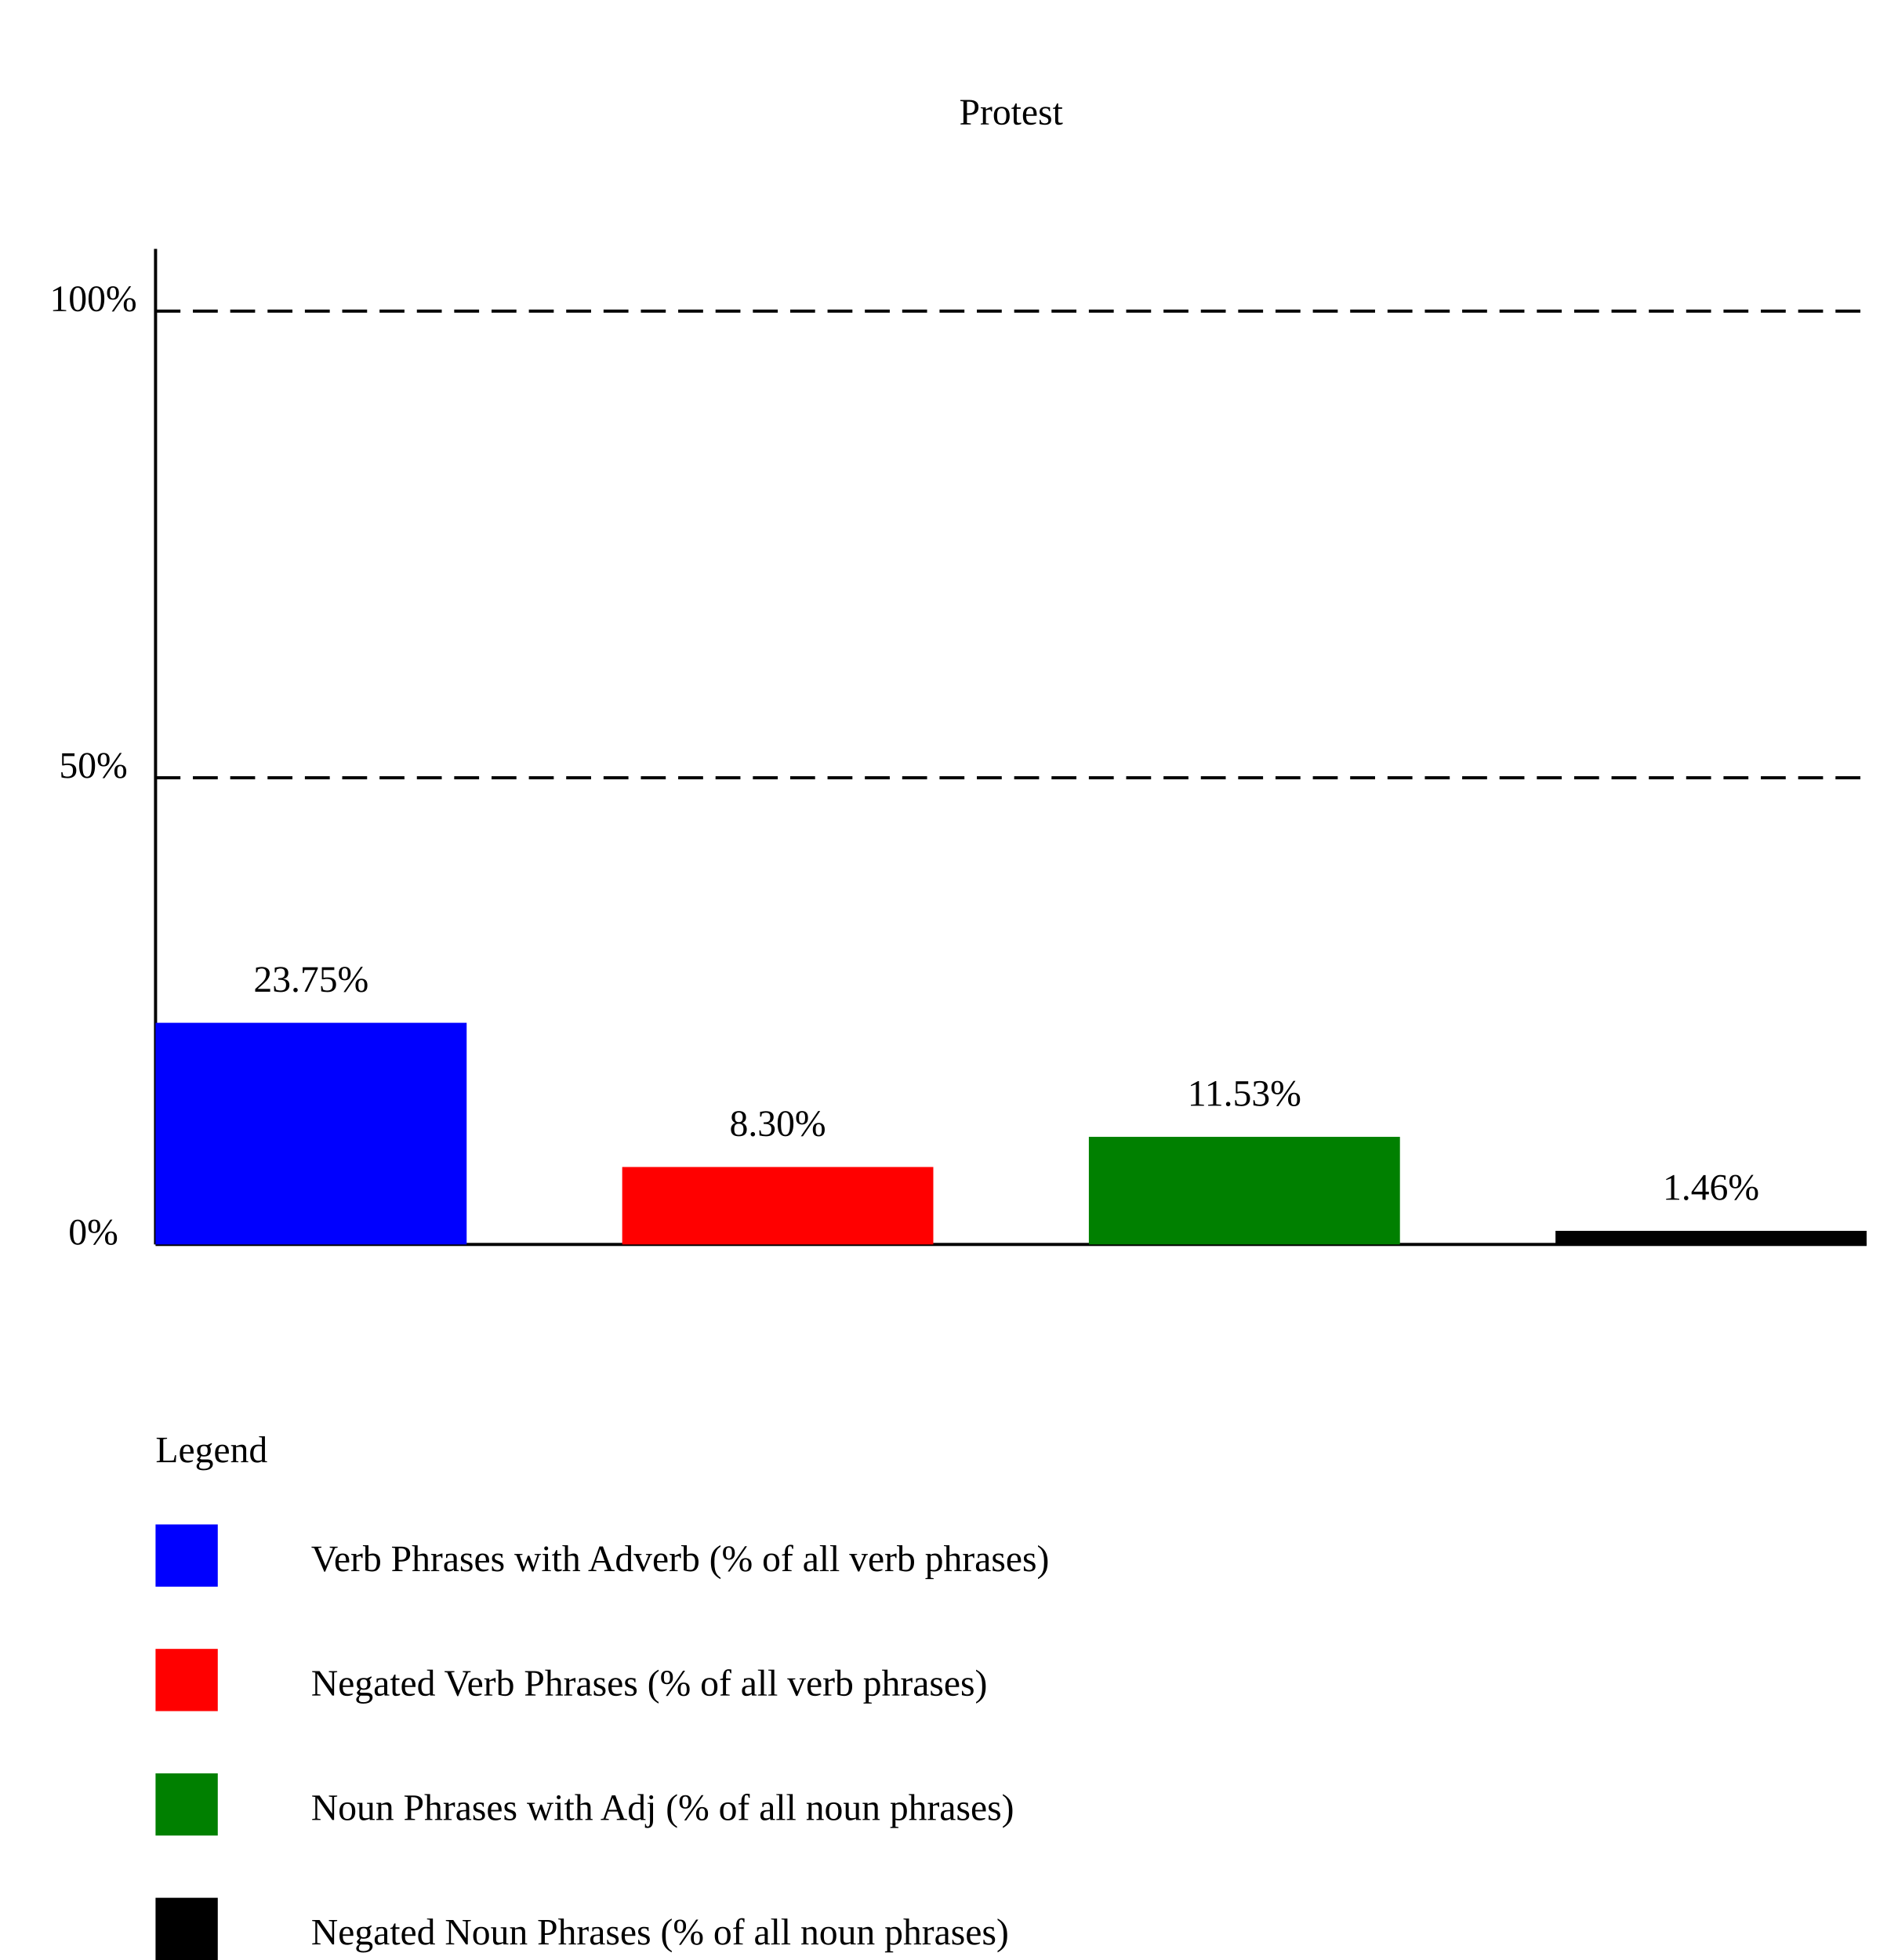
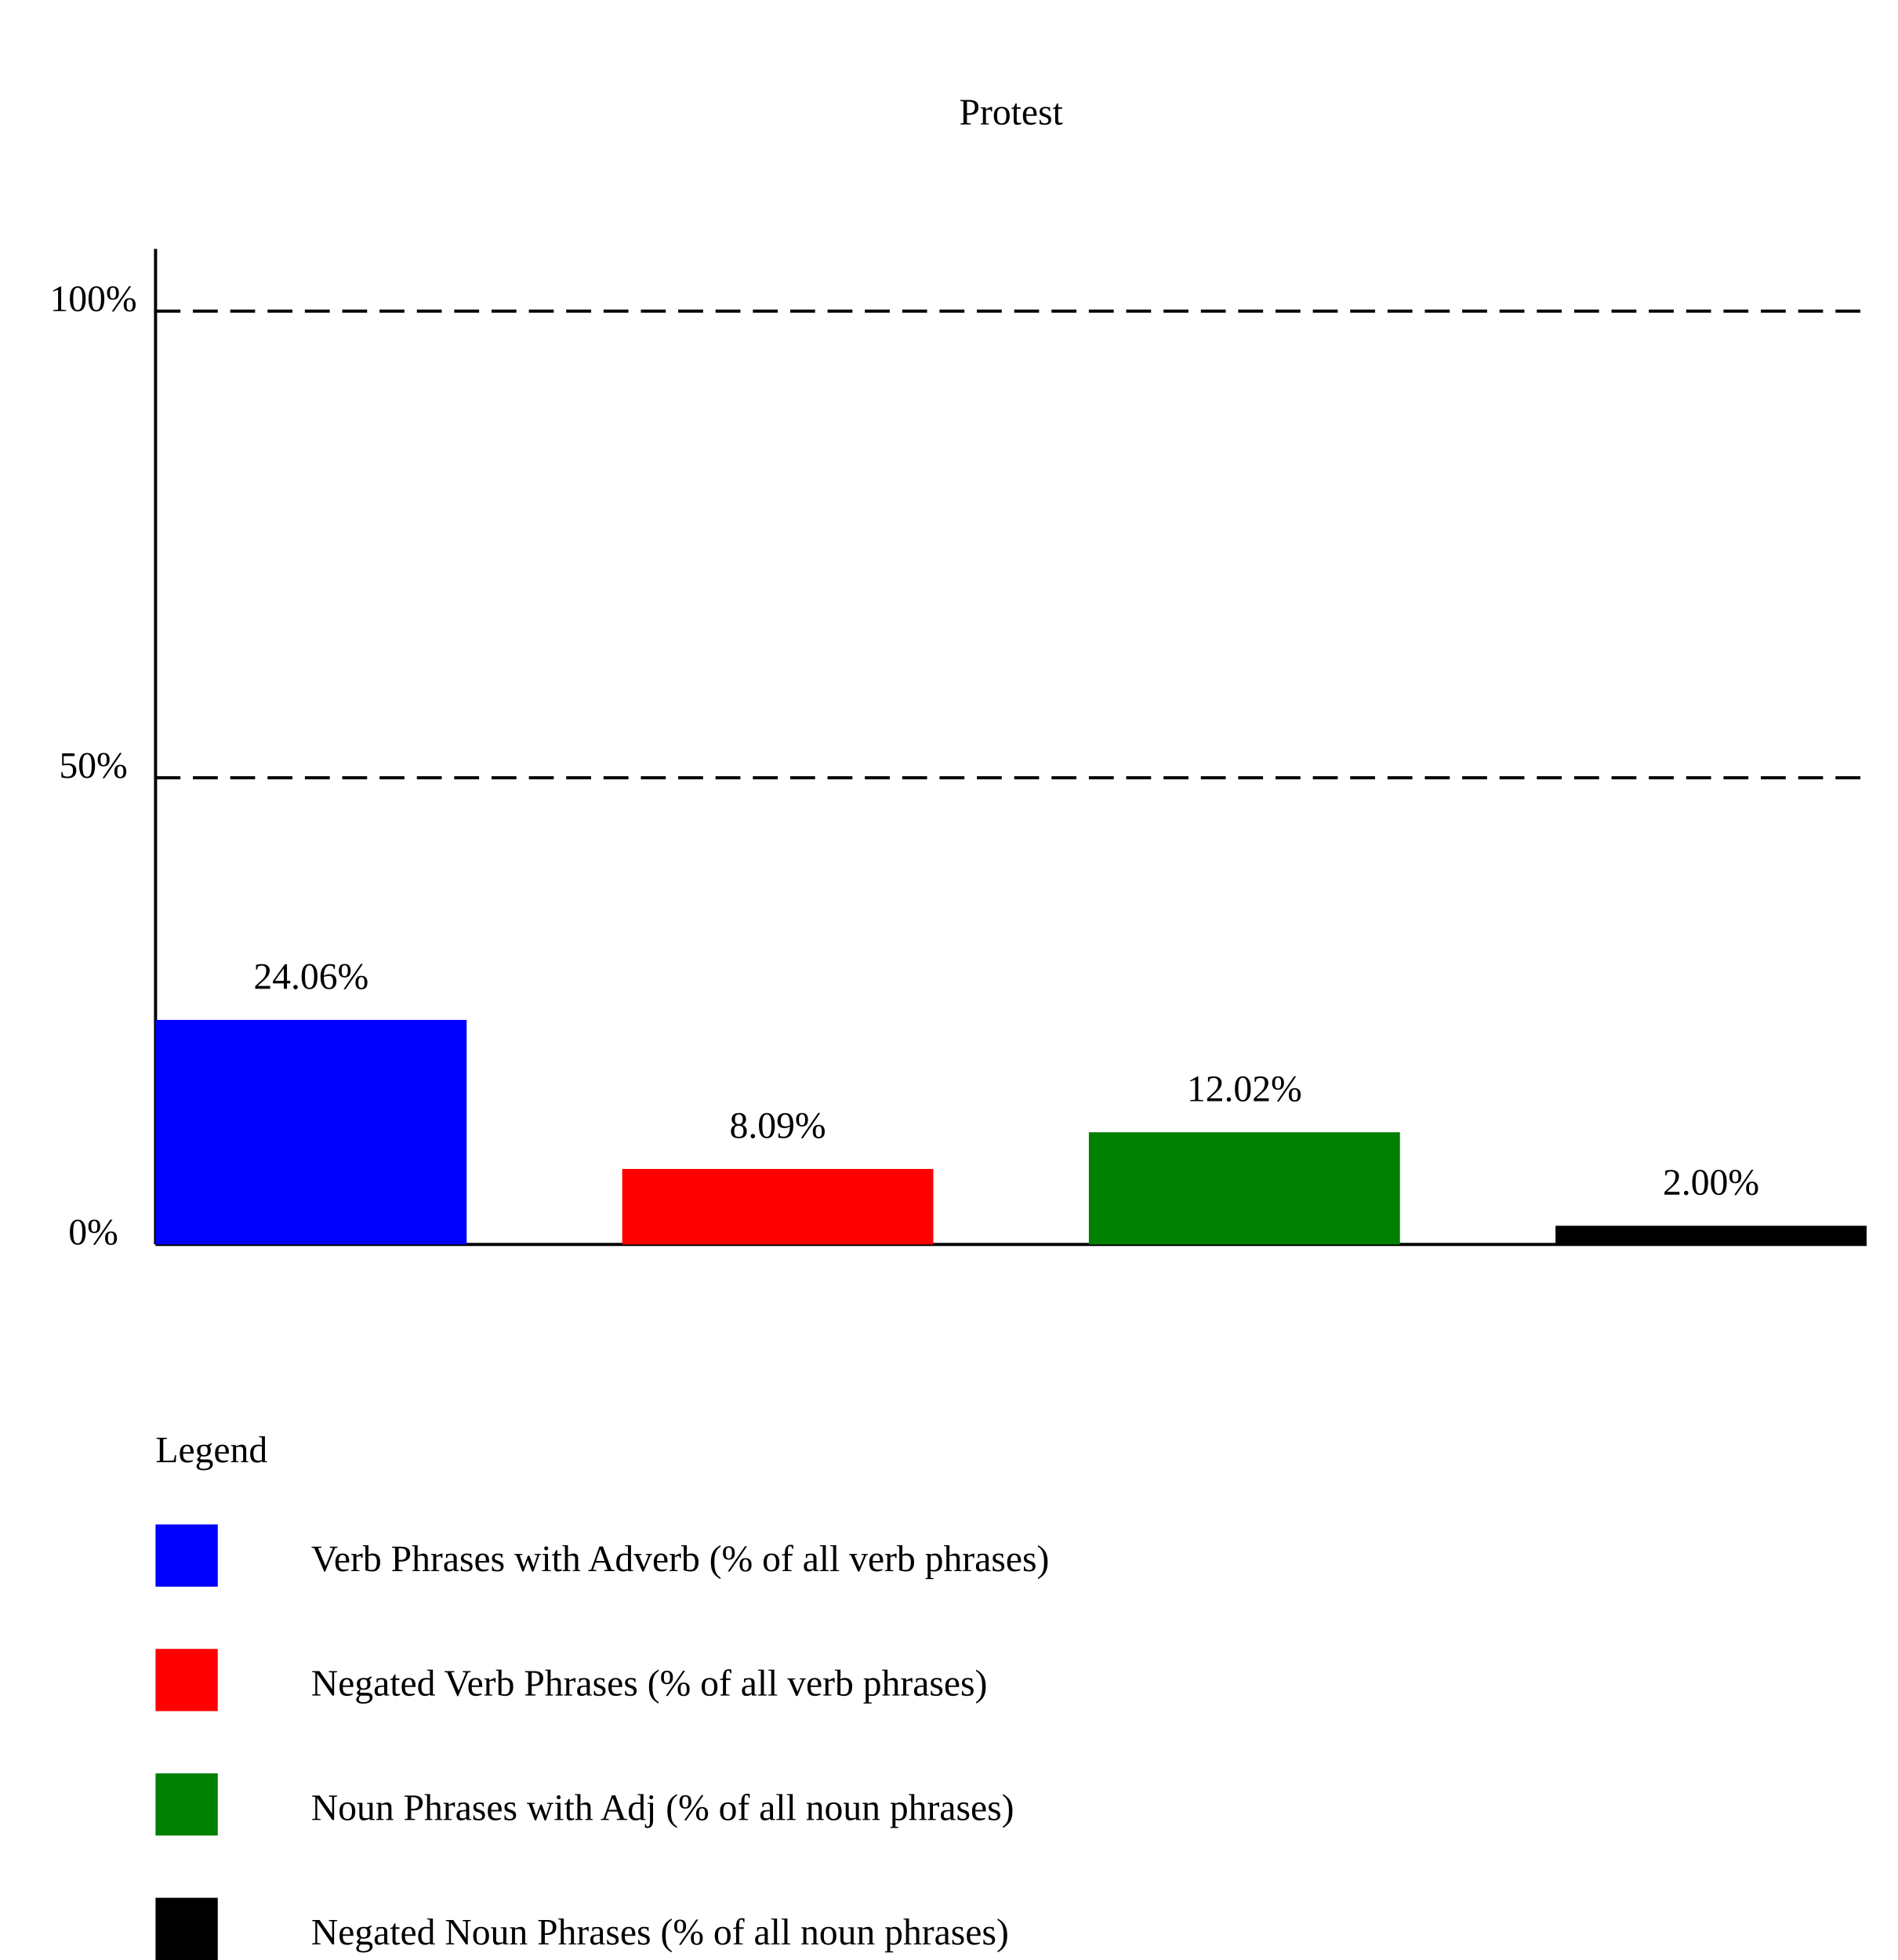
<svg xmlns="http://www.w3.org/2000/svg" width="100%" height="100%" viewBox="0 0 610 630" preserveAspectRatio="xMidYMid">
  <text x="325" y="40" text-anchor="middle">Protest</text>
  <line x1="50" y1="400" x2="600" y2="400" style="stroke:rgb(0,0,0);stroke-width:1" />
  <line x1="50" y1="400" x2="50" y2="80" style="stroke:rgb(0,0,0);stroke-width:1" />
  <text x="30" y="400" text-anchor="middle">0%</text>
  <text x="30" y="250" text-anchor="middle">50%</text>
  <text x="30" y="100" text-anchor="middle">100%</text>
  <line x1="50" y1="250" x2="600" y2="250" style="stroke:rgb(0,0,0);stroke-width:1" stroke-dasharray="8 4" />
  <line x1="50" y1="100" x2="600" y2="100" style="stroke:rgb(0,0,0);stroke-width:1" stroke-dasharray="8 4" />
-   <rect x="50" y="328.755" width="100" height="71.245" style="fill:blue" />
-   <rect x="200" y="375.107" width="100" height="24.893" style="fill:red" />
-   <rect x="350" y="365.415" width="100" height="34.585" style="fill:green" />
-   <rect x="500" y="395.627" width="100" height="4.373" style="fill:black" />
-   <text x="100" y="318.755" text-anchor="middle">23.75%</text>
-   <text x="250" y="365.107" text-anchor="middle">8.30%</text>
-   <text x="400" y="355.415" text-anchor="middle">11.53%</text>
-   <text x="550" y="385.627" text-anchor="middle">1.46%</text>
+   <rect x="50" y="327.827" width="100" height="72.173" style="fill:blue" />
+   <rect x="200" y="375.737" width="100" height="24.263" style="fill:red" />
+   <rect x="350" y="363.939" width="100" height="36.061" style="fill:green" />
+   <rect x="500" y="393.99" width="100" height="6.01" style="fill:black" />
+   <text x="100" y="317.827" text-anchor="middle">24.06%</text>
+   <text x="250" y="365.737" text-anchor="middle">8.09%</text>
+   <text x="400" y="353.939" text-anchor="middle">12.02%</text>
+   <text x="550" y="383.99" text-anchor="middle">2.00%</text>
  <text x="50" y="470" text-anchor="left">Legend</text>
  <rect x="50" y="490" width="20" height="20" style="fill:blue" />
  <text x="100" y="505" text-anchor="left">Verb Phrases with Adverb (% of all verb phrases)</text>
  <rect x="50" y="530" width="20" height="20" style="fill:red" />
  <text x="100" y="545" text-anchor="left">Negated Verb Phrases (% of all verb phrases)</text>
  <rect x="50" y="570" width="20" height="20" style="fill:green" />
  <text x="100" y="585" text-anchor="left">Noun Phrases with Adj (% of all noun phrases)</text>
  <rect x="50" y="610" width="20" height="20" style="fill:black" />
  <text x="100" y="625" text-anchor="left">Negated Noun Phrases (% of all noun phrases)</text>
</svg>
